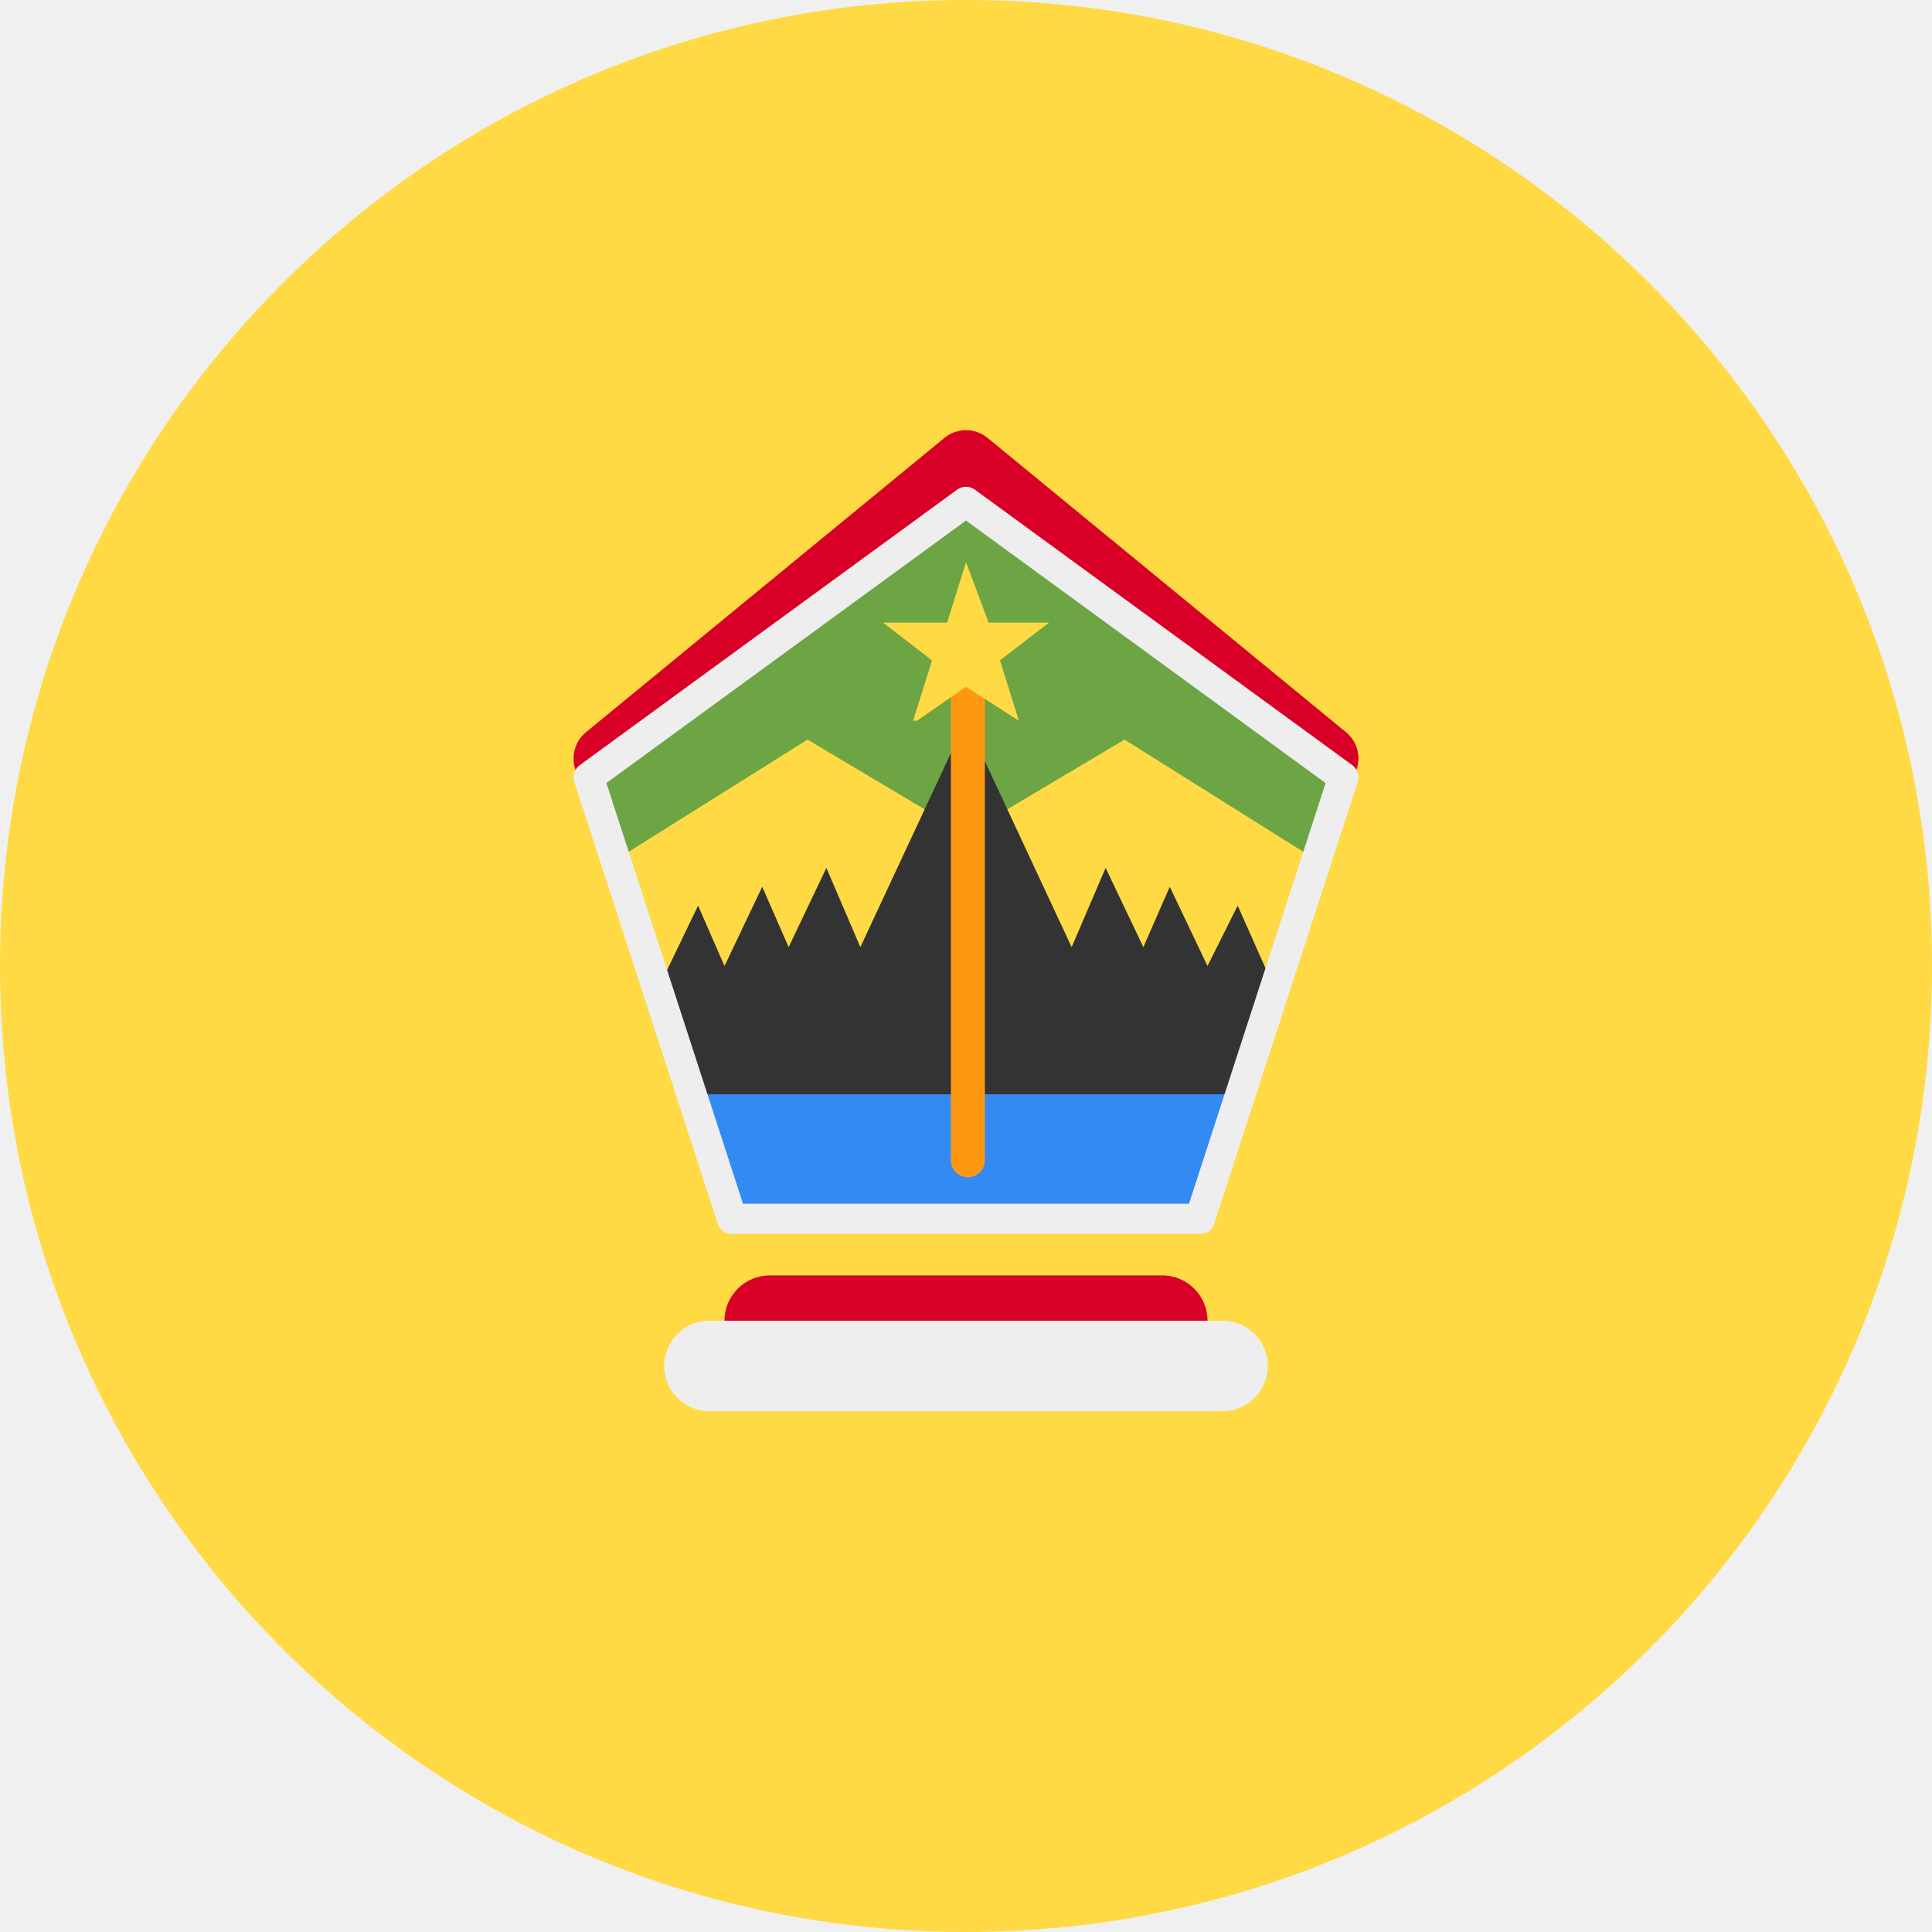
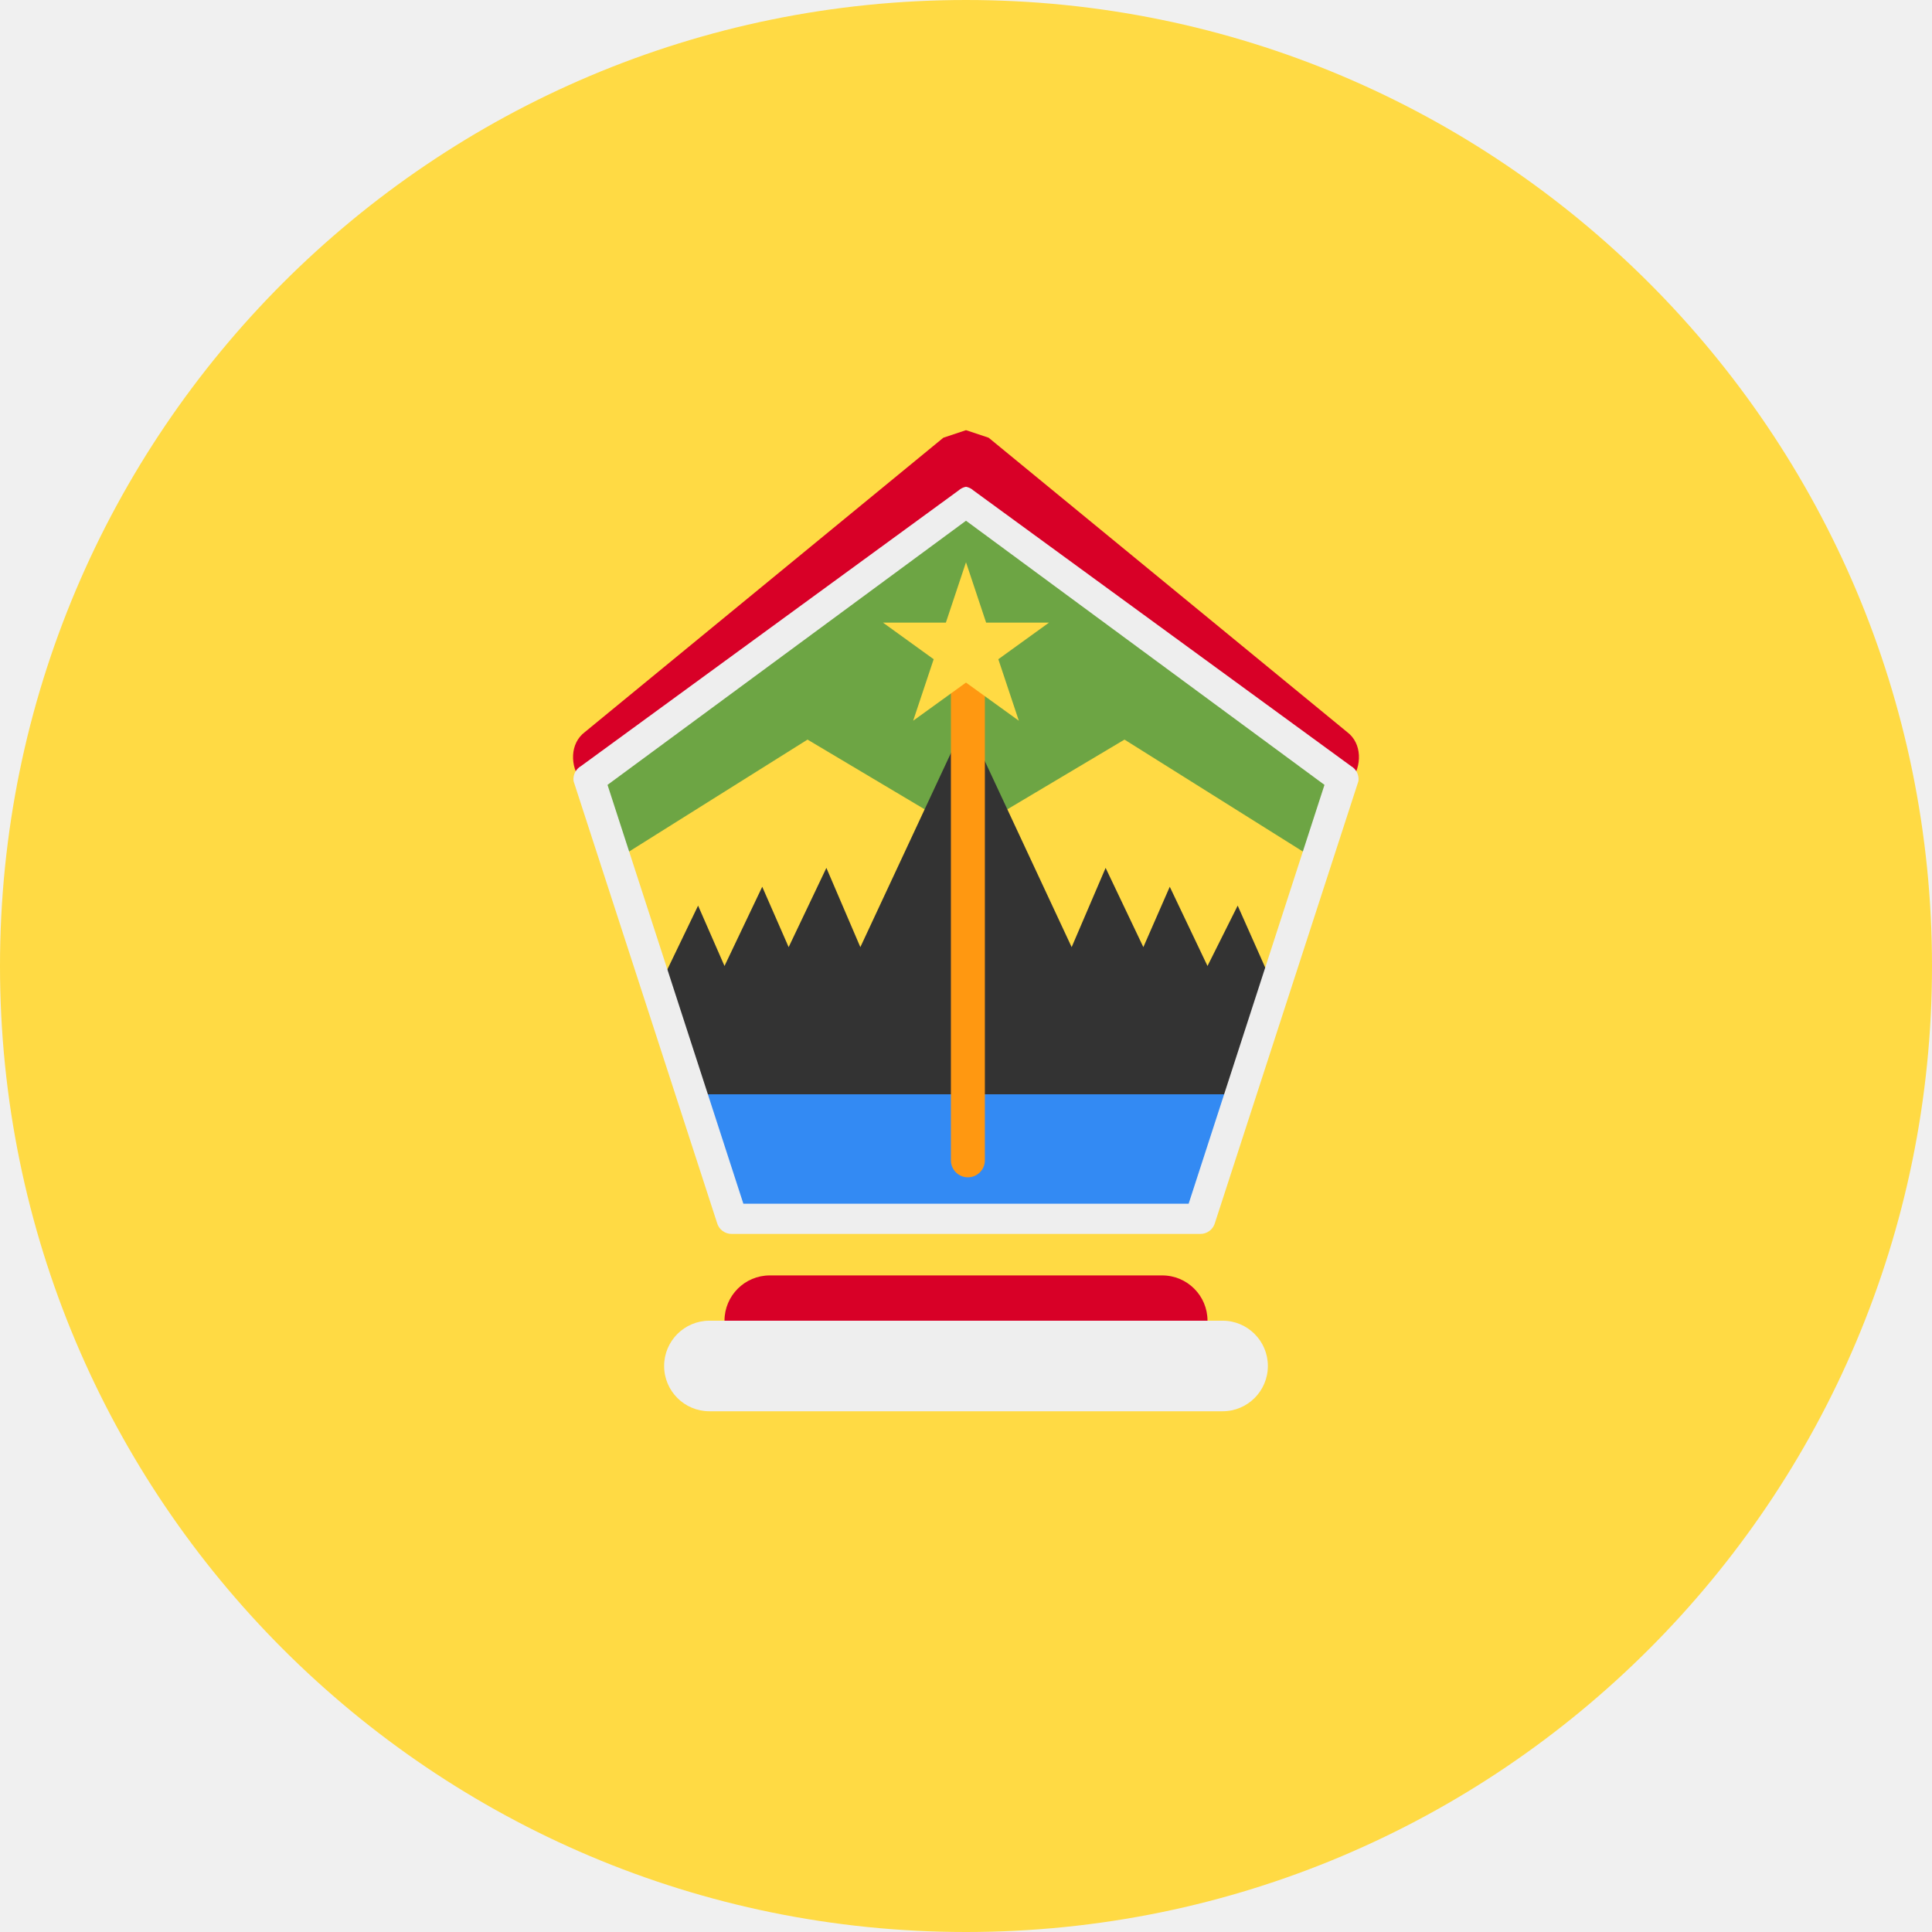
<svg xmlns="http://www.w3.org/2000/svg" width="512" height="512" viewBox="0 0 512 512">
  <mask id="a">
    <circle cx="256" cy="256" r="256" fill="#fff" />
  </mask>
  <g mask="url(#a)">
-     <path fill="#ffda44" d="M0 0h512v512H0z" />
-     <path fill="none" stroke="#d80027" stroke-linecap="round" stroke-linejoin="round" stroke-width="18" d="m161 201 95-78 95 78" />
-     <path fill="#00b1eb" d="M235 231zM278 231h-1z" />
-     <path fill="#eee" d="M278 231h-1zM235 231z" />
-     <path fill="#6da544" d="m256 134-99 72 6 22 51-32 42 25 42-25 51 32 6-22-99-72z" />
+     <path fill="#ffda44" d="M0 0h512v512H0Z" />
+     <path fill="#d80027" d="m256 114-6 2-95 78c-4 3-4 9-1 13l102-33 102 33c3-4 3-10-1-13l-95-78-6-2z" />
+     <path fill="#00b1eb" d="M235 231zm43 0h-1z" />
+     <path fill="#eee" d="M278 231h-1zm-43 0z" />
+     <path fill="#6da544" d="m256 134-99 72 6 22 51-32 42 25 42-25 51 32 6-22z" />
    <path fill="#333" d="m256 191-28 60-9-21-10 21-7-16-10 21-7-16-13 27 14 23h140l14-23-12-27-8 16-10-21-7 16-10-21-9 21zm-62 134zm124 0z" />
    <path fill="#338af3" d="m183 290 11 32h124l11-32h-73z" />
-     <path fill="none" stroke="#eee" stroke-linecap="round" stroke-linejoin="round" stroke-width="8" d="m256 133 100 73-38 117H194l-38-117Z" />
+     <path fill="#eee" d="M256 129a4 4 0 0 0-2 1l-100 73a4 4 0 0 0-2 4l38 117a4 4 0 0 0 4 3h124a4 4 0 0 0 4-3l38-117a4 4 0 0 0-2-4l-100-73a4 4 0 0 0-2-1zm0 9 95 70-36 111H197l-36-111 95-70z" />
    <rect width="9" height="142" x="252" y="170" fill="#ff9811" rx="4.5" ry="4.5" />
-     <path fill="#ffda44" d="m262 165-6-16-5 16h-17l13 10-5 16h1l13-9 14 9-5-16 13-10h-16z" />
    <rect width="128" height="24" x="192" y="338" fill="#d80027" rx="12" ry="12" />
    <rect width="160" height="24" x="176" y="350" fill="#eee" rx="12" ry="12" />
+     <path fill="#ffda44" d="m242 191 14-42 14 42-36-26h44z" />
  </g>
</svg>
